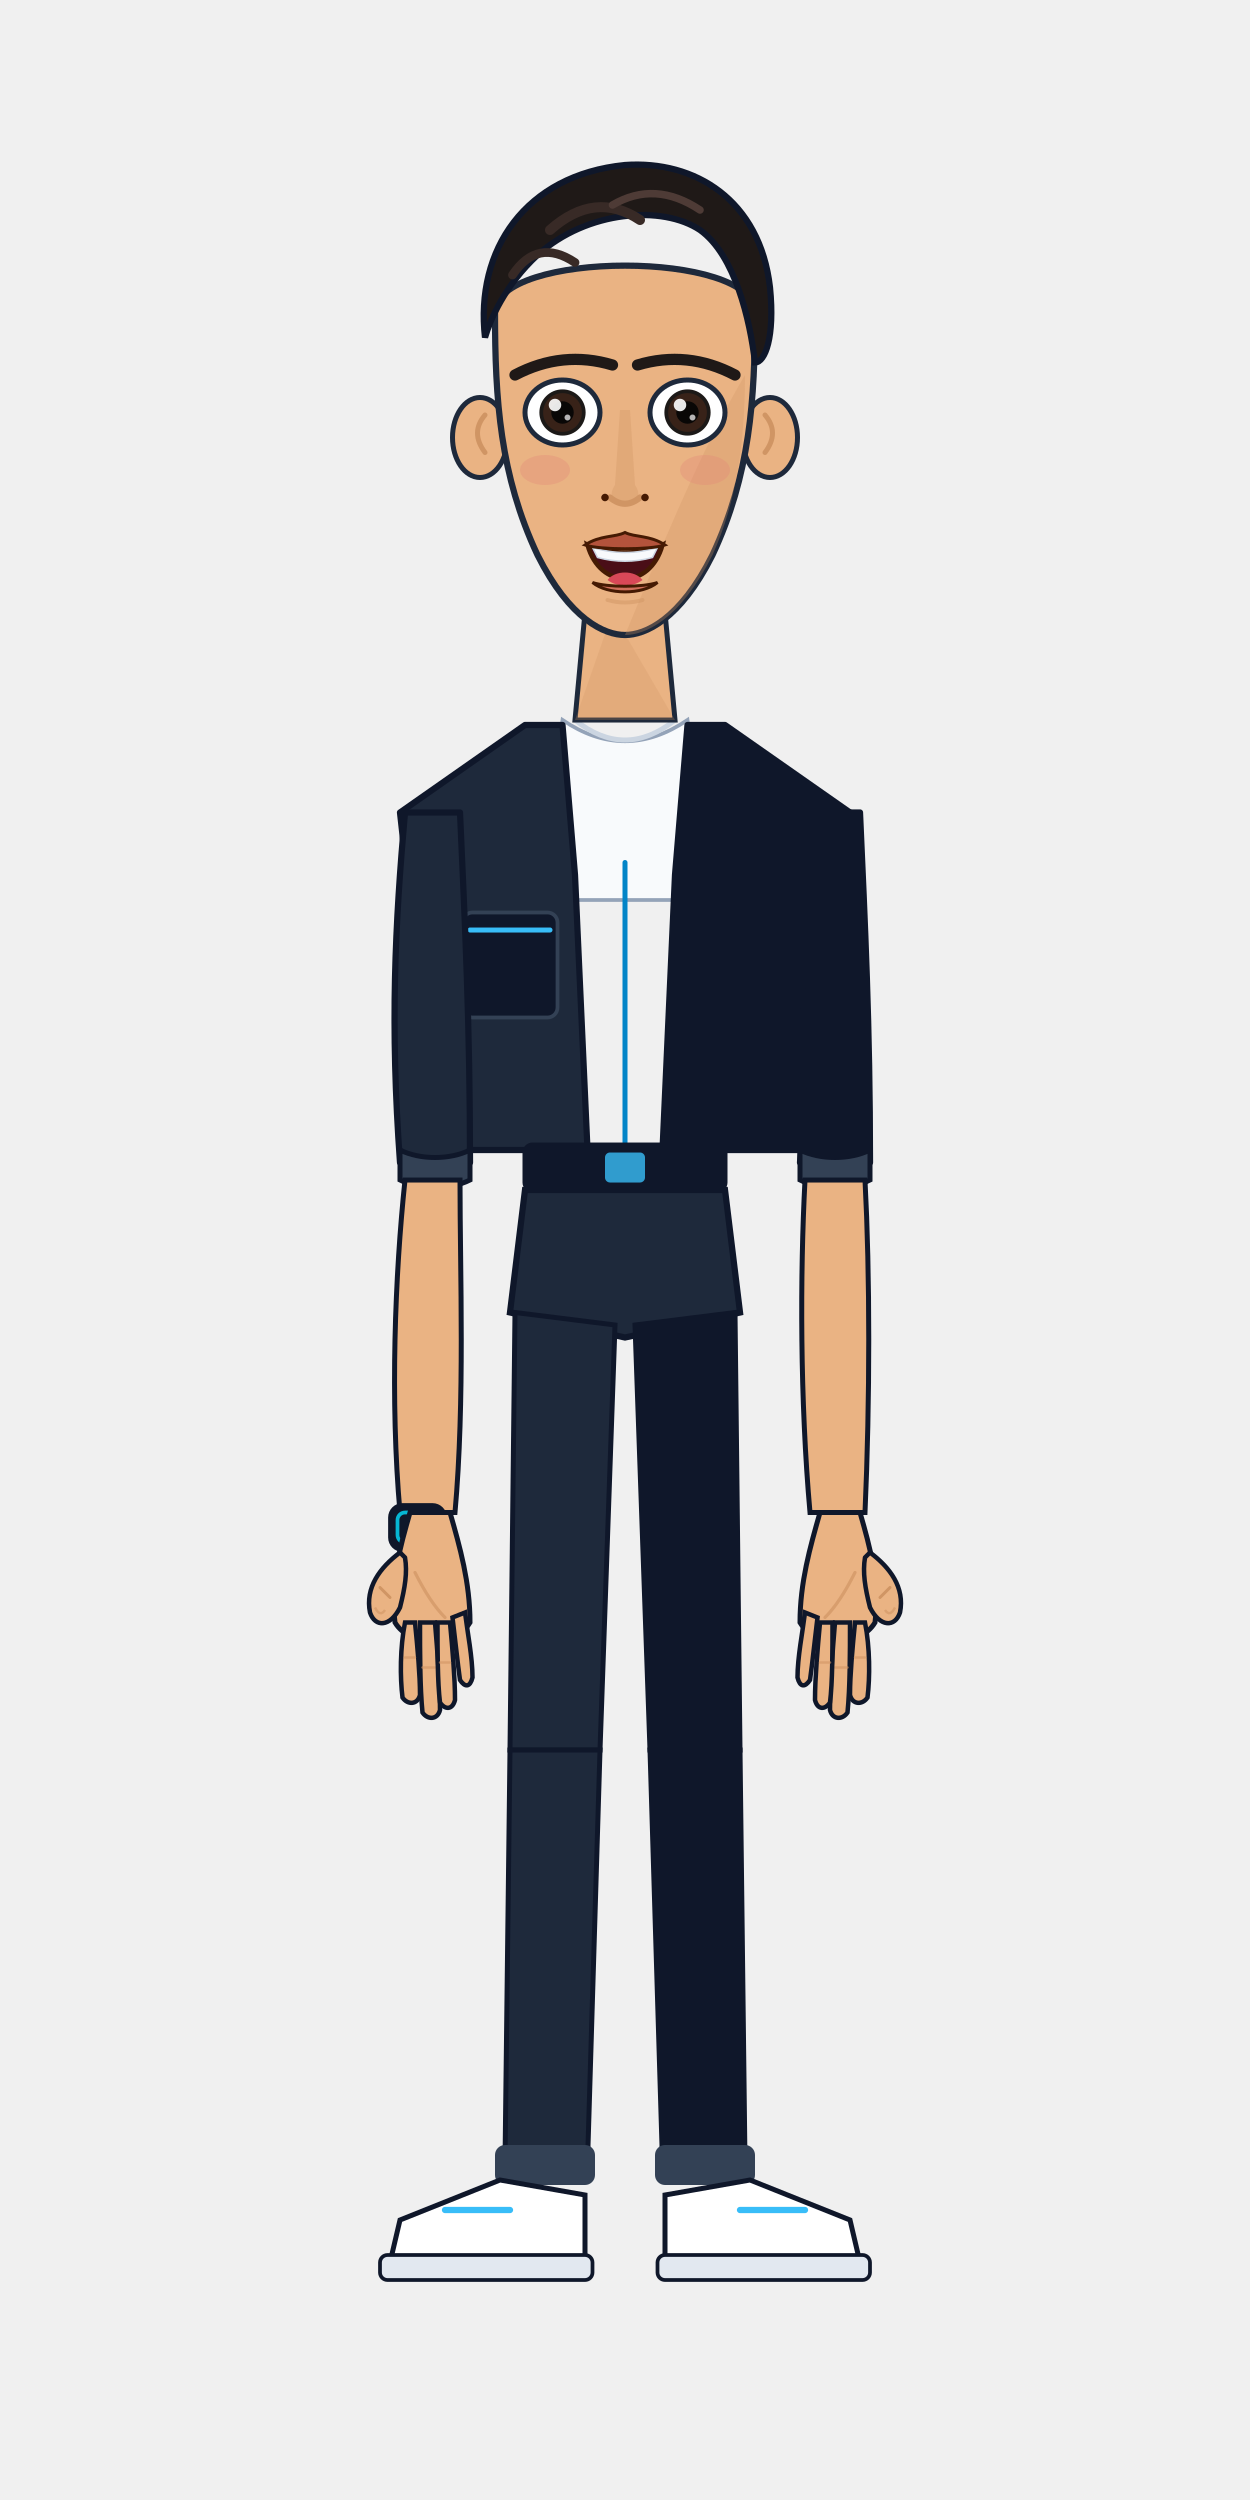
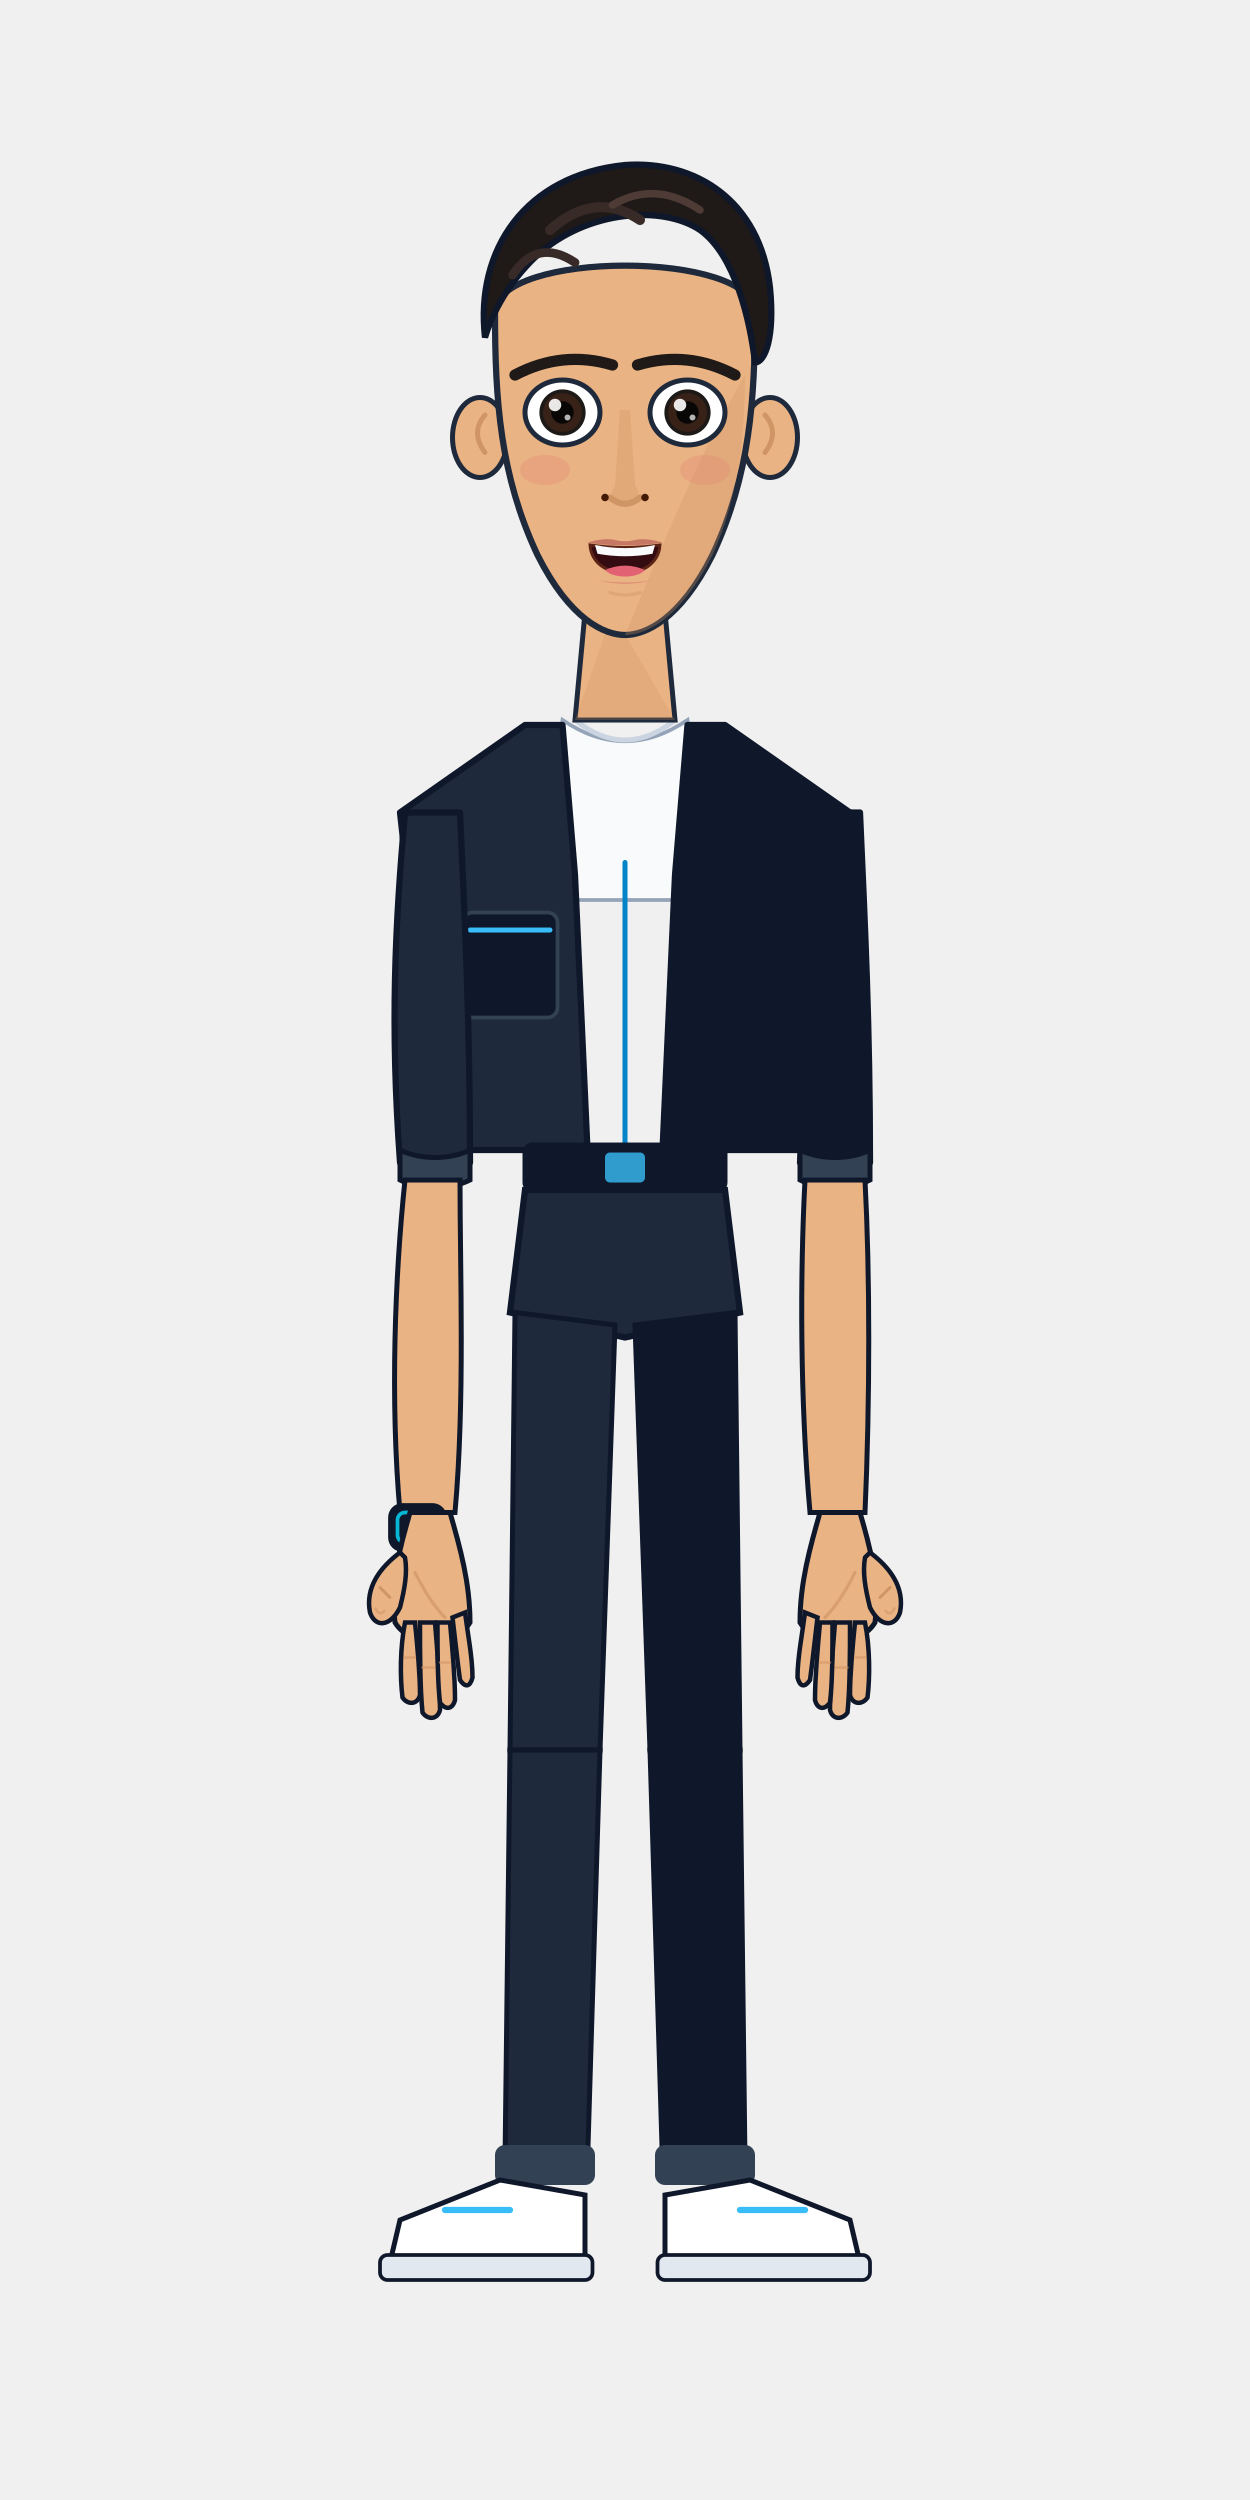
<svg xmlns="http://www.w3.org/2000/svg" viewBox="0 50 500 1000" width="500" height="1000">
  <g id="modern_character_root">
    <path d="M 210 526 L 290 526 L 296 575 L 250 585 L 204 575 Z" fill="#1e293b" stroke="#0f172a" stroke-width="2.5" />
    <path d="M 206 575 L 246 580 L 240 750 L 204 750 Z" fill="#1e293b" stroke="#0f172a" stroke-width="2" />
    <path d="M 204 750 L 240 750 L 235 915 L 202 915 Z" fill="#1e293b" stroke="#0f172a" stroke-width="2" />
    <rect x="198" y="908" width="40" height="16" rx="4" fill="#334155" />
    <path d="M 254 580 L 294 575 L 296 750 L 260 750 Z" fill="#0f172a" stroke="#0f172a" stroke-width="2" />
    <path d="M 260 750 L 296 750 L 298 915 L 265 915 Z" fill="#0f172a" stroke="#0f172a" stroke-width="2" />
    <rect x="262" y="908" width="40" height="16" rx="4" fill="#334155" />
    <path d="M 156 955 L 234 955 L 234 928 L 200 922 L 160 938 Z" fill="#ffffff" stroke="#0f172a" stroke-width="2" />
    <rect x="152" y="952" width="85" height="10" rx="3" fill="#e2e8f0" stroke="#0f172a" stroke-width="1.5" />
    <line x1="178" y1="934" x2="204" y2="934" stroke="#38bdf8" stroke-width="2.5" stroke-linecap="round" />
    <path d="M 266 955 L 344 955 L 340 938 L 300 922 L 266 928 Z" fill="#ffffff" stroke="#0f172a" stroke-width="2" />
    <rect x="263" y="952" width="85" height="10" rx="3" fill="#e2e8f0" stroke="#0f172a" stroke-width="1.5" />
    <line x1="296" y1="934" x2="322" y2="934" stroke="#38bdf8" stroke-width="2.5" stroke-linecap="round" />
    <path d="M 225 338 Q 250 355 275 338 L 285 410 L 215 410 Z" fill="#f8fafc" stroke="#94a3b8" stroke-width="1.5" />
    <path d="M 230 338 Q 250 354 270 338" stroke="#cbd5e1" stroke-width="2" fill="none" />
    <path d="M 210 340 L 160 375 L 175 510 L 235 510 L 230 400 L 225 340 Z" fill="#1e293b" stroke="#0f172a" stroke-width="2.5" stroke-linejoin="round" />
    <path d="M 290 340 L 340 375 L 325 510 L 265 510 L 270 400 L 275 340 Z" fill="#0f172a" stroke="#0f172a" stroke-width="2.5" stroke-linejoin="round" />
    <line x1="250" y1="395" x2="250" y2="510" stroke="#0284c7" stroke-width="2" stroke-linecap="round" />
    <rect x="185" y="415" width="38" height="42" rx="4" fill="#0f172a" stroke="#334155" stroke-width="1.5" />
    <line x1="188" y1="422" x2="220" y2="422" stroke="#38bdf8" stroke-width="2" stroke-linecap="round" />
    <rect x="210" y="508" width="80" height="18" rx="3" fill="#0f172a" stroke="#0f172a" stroke-width="2" />
    <rect x="242" y="511" width="16" height="12" rx="2" fill="#38bdf8" opacity="0.8" />
    <path d="M 162 375 C 158 420, 156 460, 160 515 C 168 518, 182 518, 188 515 C 188 460, 186 420, 184 375 Z" fill="#1e293b" stroke="#0f172a" stroke-width="2.5" stroke-linejoin="round" />
    <path d="M 160 510 C 168 514, 180 514, 188 510 L 188 522 C 180 526, 168 526, 160 522 Z" fill="#334155" stroke="#0f172a" stroke-width="2" />
    <path d="M 162 522 C 158 560, 156 610, 160 655 L 182 655 C 186 610, 184 560, 184 522 Z" fill="#eab383" stroke="#0f172a" stroke-width="2" />
    <rect x="156" y="652" width="22" height="18" rx="5" fill="#0f172a" stroke="#0f172a" stroke-width="1.5" />
    <rect x="159" y="655" width="16" height="12" rx="3" fill="#0f172a" stroke="#06b6d4" stroke-width="1.5" />
    <circle cx="167" cy="661" r="3" fill="#06b6d4" opacity="0.85" />
    <g id="human_hand_l" transform="translate(164, 655) scale(1, 1)">
      <path d="M 0 0 C -4 14, -8 28, -6 44 C 0 54, 18 54, 24 44 C 24 28, 20 14, 16 0 Z" fill="#eab383" stroke="#0f172a" stroke-width="2" />
      <path d="M -4 16 C -12 22, -18 30, -16 40 C -14 46, -8 46, -4 38 C -2 30, -1 24, -2 18 Z" fill="#eab383" stroke="#0f172a" stroke-width="1.8" stroke-linejoin="round" />
      <line x1="-12" y1="30" x2="-8" y2="34" stroke="#d09564" stroke-width="1.2" stroke-linecap="round" />
      <path d="M -14 38 Q -12 42 -10 39" stroke="#d09564" stroke-width="1" fill="none" opacity="0.6" />
      <path d="M -2 44 C -4 54, -4 66, -3 74 C -1 77, 3 77, 4 73 C 4 65, 3 54, 2 44 Z" fill="#eab383" stroke="#0f172a" stroke-width="1.8" />
      <line x1="-2" y1="58" x2="2" y2="58" stroke="#d09564" stroke-width="1" stroke-linecap="round" opacity="0.6" />
      <path d="M 4 44 C 4 56, 4 70, 5 80 C 7 83, 11 83, 12 79 C 12 69, 11 56, 10 44 Z" fill="#eab383" stroke="#0f172a" stroke-width="1.8" />
      <line x1="5" y1="62" x2="10" y2="62" stroke="#d09564" stroke-width="1" stroke-linecap="round" opacity="0.6" />
      <path d="M 11 44 C 11 55, 11 68, 12 76 C 14 79, 17 79, 18 75 C 18 66, 17 55, 16 44 Z" fill="#eab383" stroke="#0f172a" stroke-width="1.8" />
      <line x1="12" y1="60" x2="16" y2="60" stroke="#d09564" stroke-width="1" stroke-linecap="round" opacity="0.6" />
      <path d="M 17 42 C 18 50, 19 60, 20 67 C 22 70, 24 70, 25 66 C 25 58, 23 48, 22 40 Z" fill="#eab383" stroke="#0f172a" stroke-width="1.8" />
      <path d="M 2 24 C 6 32, 10 38, 14 42" stroke="#d09564" stroke-width="1.3" fill="none" stroke-linecap="round" opacity="0.7" />
    </g>
    <path d="M 315 375 C 320 420, 324 460, 320 515 C 328 518, 342 518, 348 515 C 348 460, 346 420, 344 375 Z" fill="#0f172a" stroke="#0f172a" stroke-width="2.5" stroke-linejoin="round" />
    <path d="M 320 510 C 328 514, 340 514, 348 510 L 348 522 C 340 526, 328 526, 320 522 Z" fill="#334155" stroke="#0f172a" stroke-width="2" />
    <path d="M 322 522 C 320 560, 320 610, 324 655 L 346 655 C 348 610, 348 560, 346 522 Z" fill="#eab383" stroke="#0f172a" stroke-width="2" />
    <g id="human_hand_r" transform="translate(344, 655) scale(-1, 1)">
      <path d="M 0 0 C -4 14, -8 28, -6 44 C 0 54, 18 54, 24 44 C 24 28, 20 14, 16 0 Z" fill="#eab383" stroke="#0f172a" stroke-width="2" />
      <path d="M -4 16 C -12 22, -18 30, -16 40 C -14 46, -8 46, -4 38 C -2 30, -1 24, -2 18 Z" fill="#eab383" stroke="#0f172a" stroke-width="1.8" stroke-linejoin="round" />
      <line x1="-12" y1="30" x2="-8" y2="34" stroke="#d09564" stroke-width="1.2" stroke-linecap="round" />
      <path d="M -14 38 Q -12 42 -10 39" stroke="#d09564" stroke-width="1" fill="none" opacity="0.6" />
      <path d="M -2 44 C -4 54, -4 66, -3 74 C -1 77, 3 77, 4 73 C 4 65, 3 54, 2 44 Z" fill="#eab383" stroke="#0f172a" stroke-width="1.8" />
      <line x1="-2" y1="58" x2="2" y2="58" stroke="#d09564" stroke-width="1" stroke-linecap="round" opacity="0.6" />
      <path d="M 4 44 C 4 56, 4 70, 5 80 C 7 83, 11 83, 12 79 C 12 69, 11 56, 10 44 Z" fill="#eab383" stroke="#0f172a" stroke-width="1.8" />
      <line x1="5" y1="62" x2="10" y2="62" stroke="#d09564" stroke-width="1" stroke-linecap="round" opacity="0.6" />
      <path d="M 11 44 C 11 55, 11 68, 12 76 C 14 79, 17 79, 18 75 C 18 66, 17 55, 16 44 Z" fill="#eab383" stroke="#0f172a" stroke-width="1.8" />
      <line x1="12" y1="60" x2="16" y2="60" stroke="#d09564" stroke-width="1" stroke-linecap="round" opacity="0.6" />
      <path d="M 17 42 C 18 50, 19 60, 20 67 C 22 70, 24 70, 25 66 C 25 58, 23 48, 22 40 Z" fill="#eab383" stroke="#0f172a" stroke-width="1.8" />
      <path d="M 2 24 C 6 32, 10 38, 14 42" stroke="#d09564" stroke-width="1.3" fill="none" stroke-linecap="round" opacity="0.7" />
    </g>
    <path d="M 234 295 L 230 338 L 270 338 L 266 295 Z" fill="#eab383" stroke="#1e293b" stroke-width="2" />
    <path d="M 245 295 L 230 338 L 270 338 Z" fill="#d09564" opacity="0.25" />
    <ellipse cx="192" cy="225" rx="11" ry="16" fill="#eab383" stroke="#1e293b" stroke-width="2" />
    <path d="M 194 216 Q 188 223 194 231" stroke="#d09564" stroke-width="2" fill="none" stroke-linecap="round" />
    <ellipse cx="308" cy="225" rx="11" ry="16" fill="#eab383" stroke="#1e293b" stroke-width="2" />
    <path d="M 306 216 Q 312 223 306 231" stroke="#d09564" stroke-width="2" fill="none" stroke-linecap="round" />
    <path d="M 198 175               C 198 150, 302 150, 302 175               C 302 210, 300 240, 285 272               C 272 298, 258 304, 250 304               C 242 304, 228 298, 215 272               C 200 240, 198 210, 198 175 Z" fill="#eab383" stroke="#1e293b" stroke-width="2.5" />
    <path d="M 250 304 C 258 304, 272 298, 285 272 C 295 250, 298 225, 298 200 C 280 230, 260 280, 250 304 Z" fill="#d09564" opacity="0.3" />
    <ellipse cx="218" cy="238" rx="10" ry="6" fill="#e28878" opacity="0.35" />
    <ellipse cx="282" cy="238" rx="10" ry="6" fill="#e28878" opacity="0.35" />
    <path d="M 194 185              C 190 150, 210 120, 250 116              C 278 114, 304 130, 308 165              C 310 185, 306 195, 302 195              C 300 178, 294 152, 280 142              C 265 132, 235 134, 215 152              C 202 164, 196 178, 194 185 Z" fill="#1f1917" stroke="#0f172a" stroke-width="2.5" />
    <path d="M 220 142 Q 238 126 256 138" stroke="#382a26" stroke-width="4" stroke-linecap="round" fill="none" />
    <path d="M 245 132 Q 262 122 280 134" stroke="#4e3b36" stroke-width="3" stroke-linecap="round" fill="none" />
    <path d="M 205 160 Q 215 145 230 155" stroke="#382a26" stroke-width="3.5" stroke-linecap="round" fill="none" />
    <path d="M 206 200 Q 225 190 245 196" stroke="#1f1917" stroke-width="4.5" stroke-linecap="round" fill="none" />
    <path d="M 255 196 Q 275 190 294 200" stroke="#1f1917" stroke-width="4.5" stroke-linecap="round" fill="none" />
    <ellipse cx="225" cy="215" rx="15" ry="13" fill="#ffffff" stroke="#1e293b" stroke-width="2" />
    <circle cx="225" cy="215" r="8.5" fill="#382218" stroke="#1c1917" stroke-width="1.5" />
    <circle cx="225" cy="215" r="4.5" fill="#090706" />
    <circle cx="222" cy="212" r="2.5" fill="#ffffff" opacity="0.9" />
    <circle cx="227" cy="217" r="1.2" fill="#ffffff" opacity="0.7" />
    <ellipse cx="275" cy="215" rx="15" ry="13" fill="#ffffff" stroke="#1e293b" stroke-width="2" />
    <circle cx="275" cy="215" r="8.5" fill="#382218" stroke="#1c1917" stroke-width="1.5" />
    <circle cx="275" cy="215" r="4.5" fill="#090706" />
    <circle cx="272" cy="212" r="2.5" fill="#ffffff" opacity="0.9" />
    <circle cx="277" cy="217" r="1.2" fill="#ffffff" opacity="0.7" />
    <path d="M 248 214 L 246 244 Q 242 250 250 252 Q 258 250 254 244 L 252 214" fill="#d09564" opacity="0.35" />
    <path d="M 244 249 Q 250 254 256 249" stroke="#d09564" stroke-width="2.5" stroke-linecap="round" fill="none" />
    <circle cx="242" cy="249" r="1.5" fill="#451a03" />
    <circle cx="258" cy="249" r="1.5" fill="#451a03" />
-     <path d="M 235 268 C 240 286, 260 286, 265 268 C 258 272, 242 272, 235 268 Z" fill="#4a0e17" stroke="#451a03" stroke-width="1.8" />
-     <path d="M 237 269 Q 250 273 263 269 L 261 273 Q 250 276 239 273 Z" fill="#f8fafc" stroke="#cbd5e1" stroke-width="0.6" />
-     <path d="M 243 282 C 246 278, 254 278, 257 282 C 253 285, 247 285, 243 282 Z" fill="#d94858" />
-     <path d="M 234 268 C 240 264, 246 265, 250 263 C 254 265, 260 264, 266 268 C 260 270, 240 270, 234 268 Z" fill="#b4533c" stroke="#451a03" stroke-width="1.2" />
-     <path d="M 237 283 C 243 288, 257 288, 263 283 C 257 285, 243 285, 237 283 Z" fill="#cf705c" stroke="#451a03" stroke-width="1.2" />
-     <path d="M 243 290 Q 250 292 257 290" stroke="#d09564" stroke-width="1.6" fill="none" opacity="0.5" stroke-linecap="round" />
+     <path d="M 235 267 Q 242 265 246 266 Q 250 267 254 266 Q 258 265 265 267 C 258 268.5, 242 268.5, 235 267 Z" fill="#c77864" />
+     <path d="M 236 268 Q 250 270 264 268 C 263 283, 237 283, 236 268 Z" fill="#350b12" stroke="#5c2417" stroke-width="1.2" />
+     <path d="M 238 268 Q 250 270.5 262 268 L 261 271.5 Q 250 273.5 239 271.5 Z" fill="#f8fafc" />
+     <path d="M 242 278 Q 250 274.5 258 278 C 255 281.5, 245 281.5, 242 278 Z" fill="#e26274" />
+     <path d="M 237 281.5 Q 250 285.5 263 281.5 C 257 283.5, 243 283.5, 237 281.5 Z" fill="#dc8a75" />
+     <path d="M 244 287 Q 250 289 256 287" stroke="#d09564" stroke-width="1.4" fill="none" opacity="0.4" stroke-linecap="round" />
  </g>
</svg>
